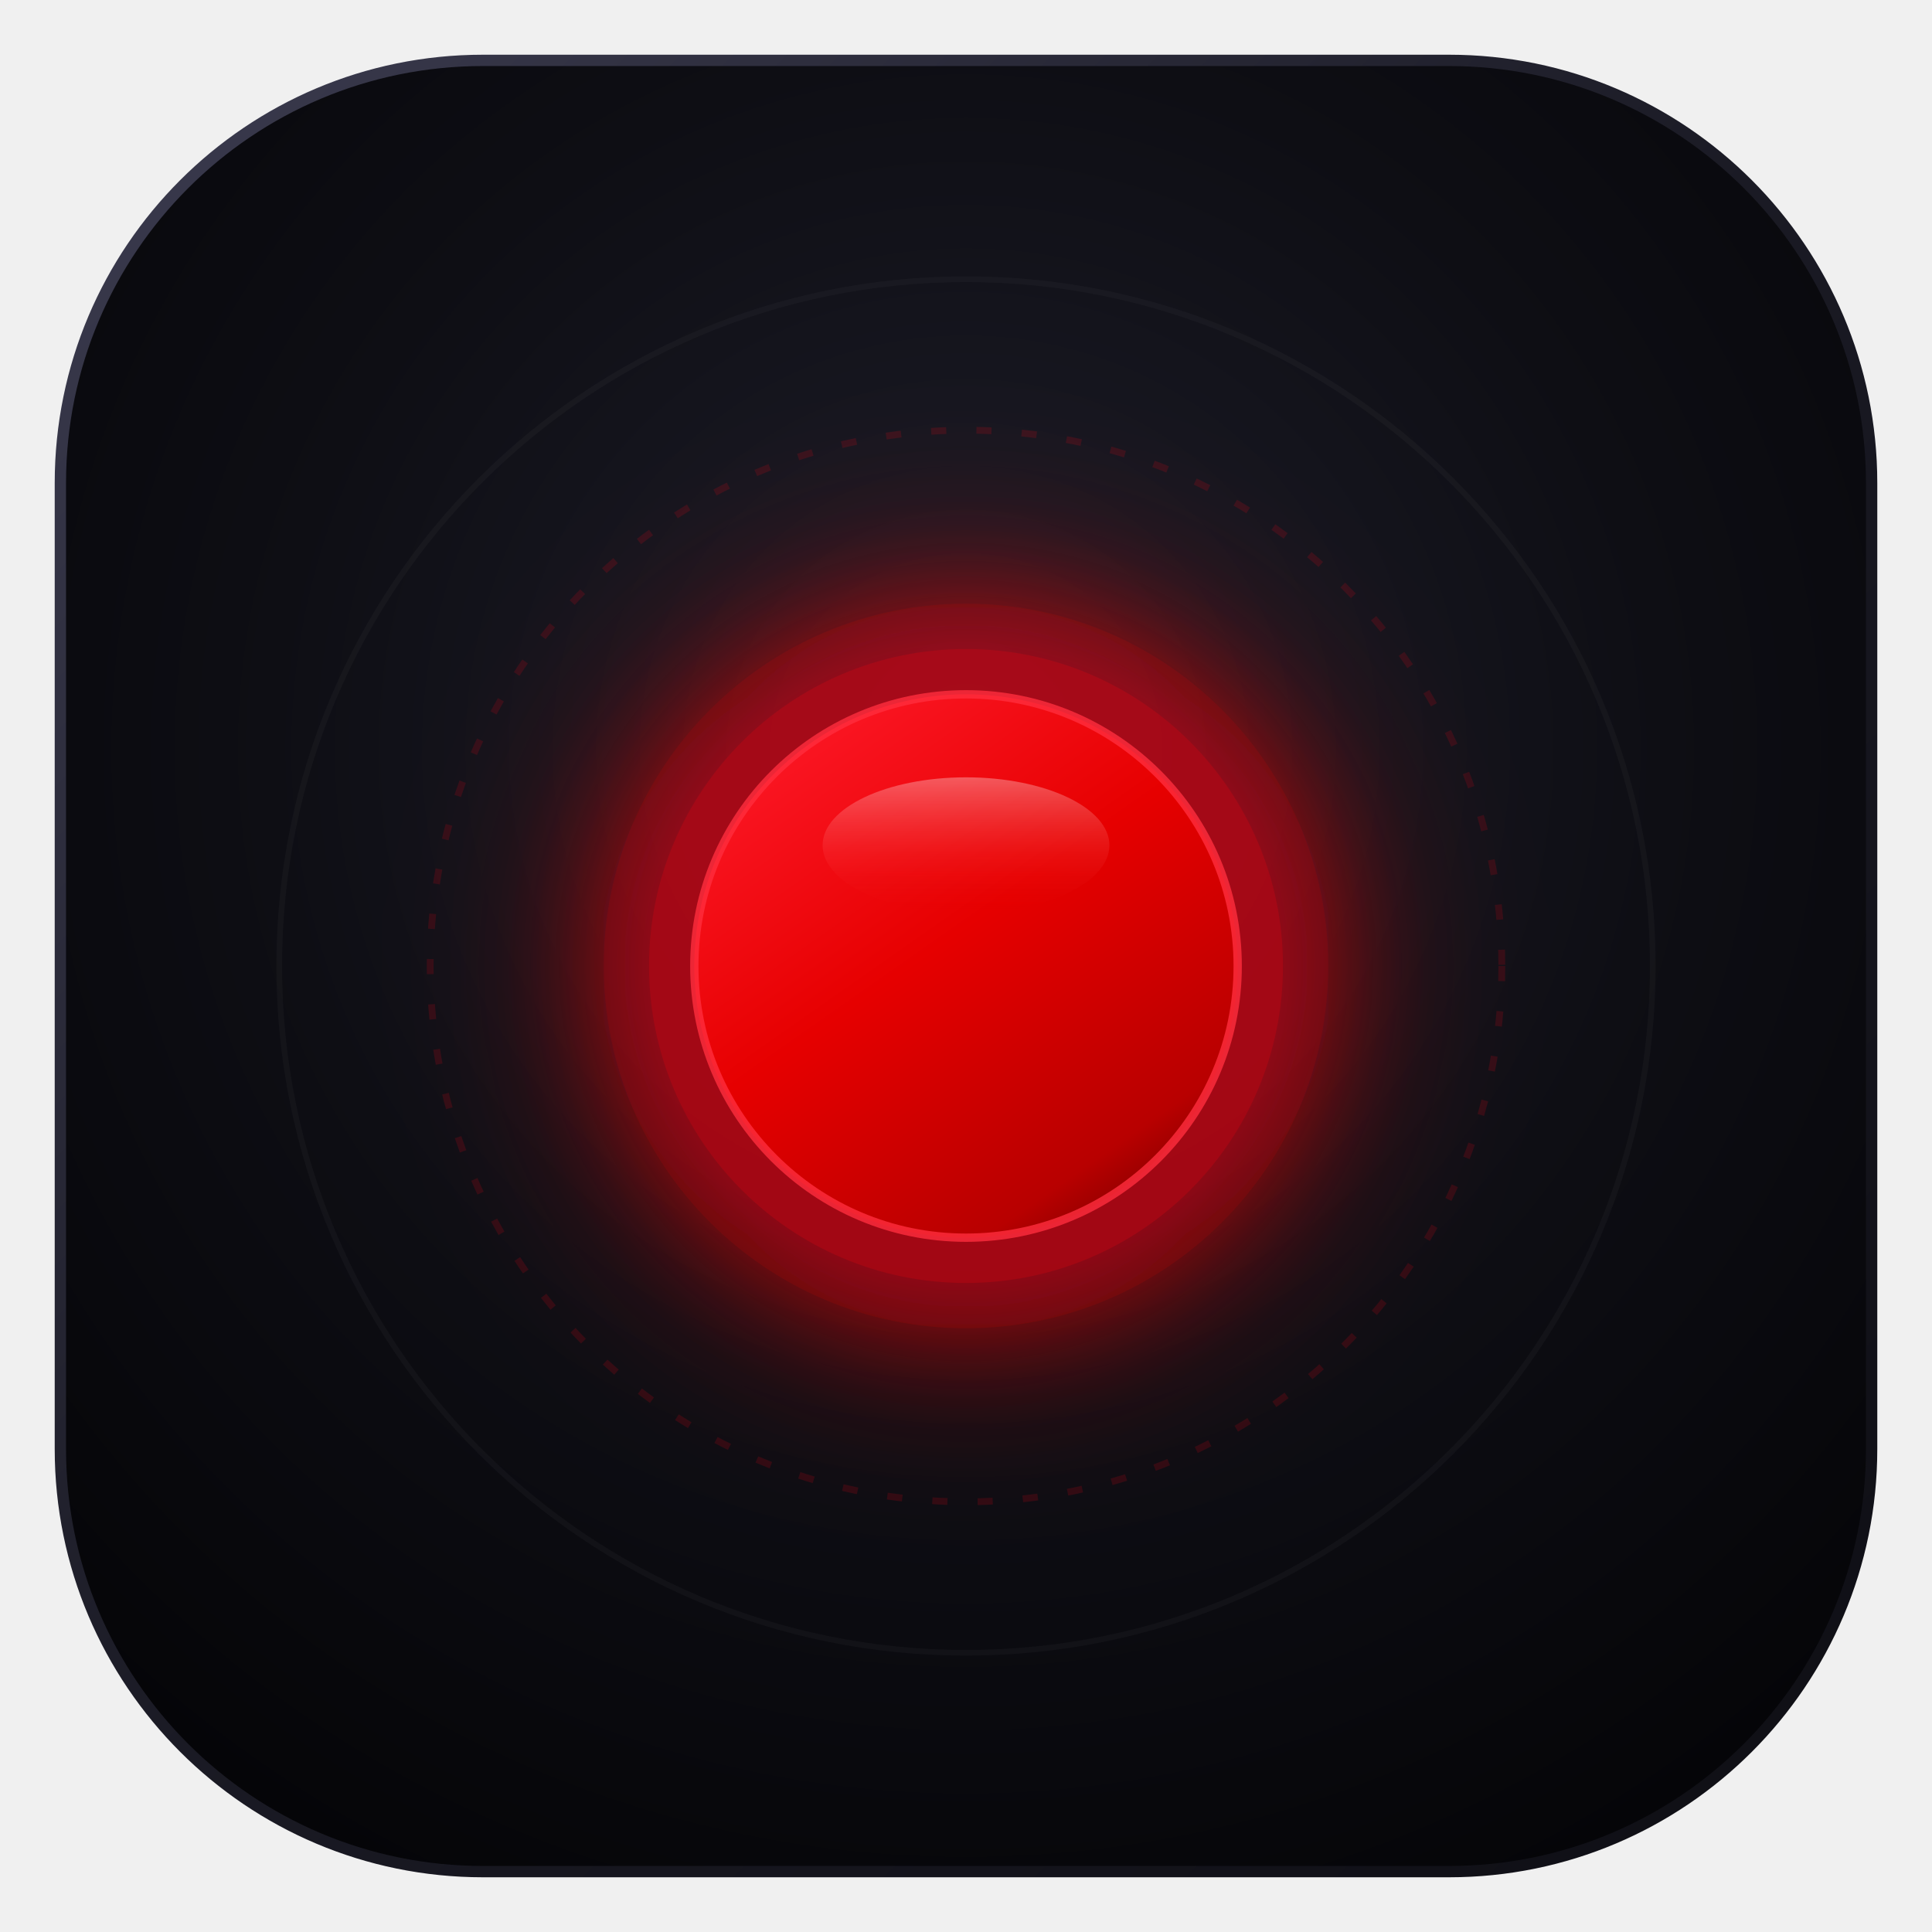
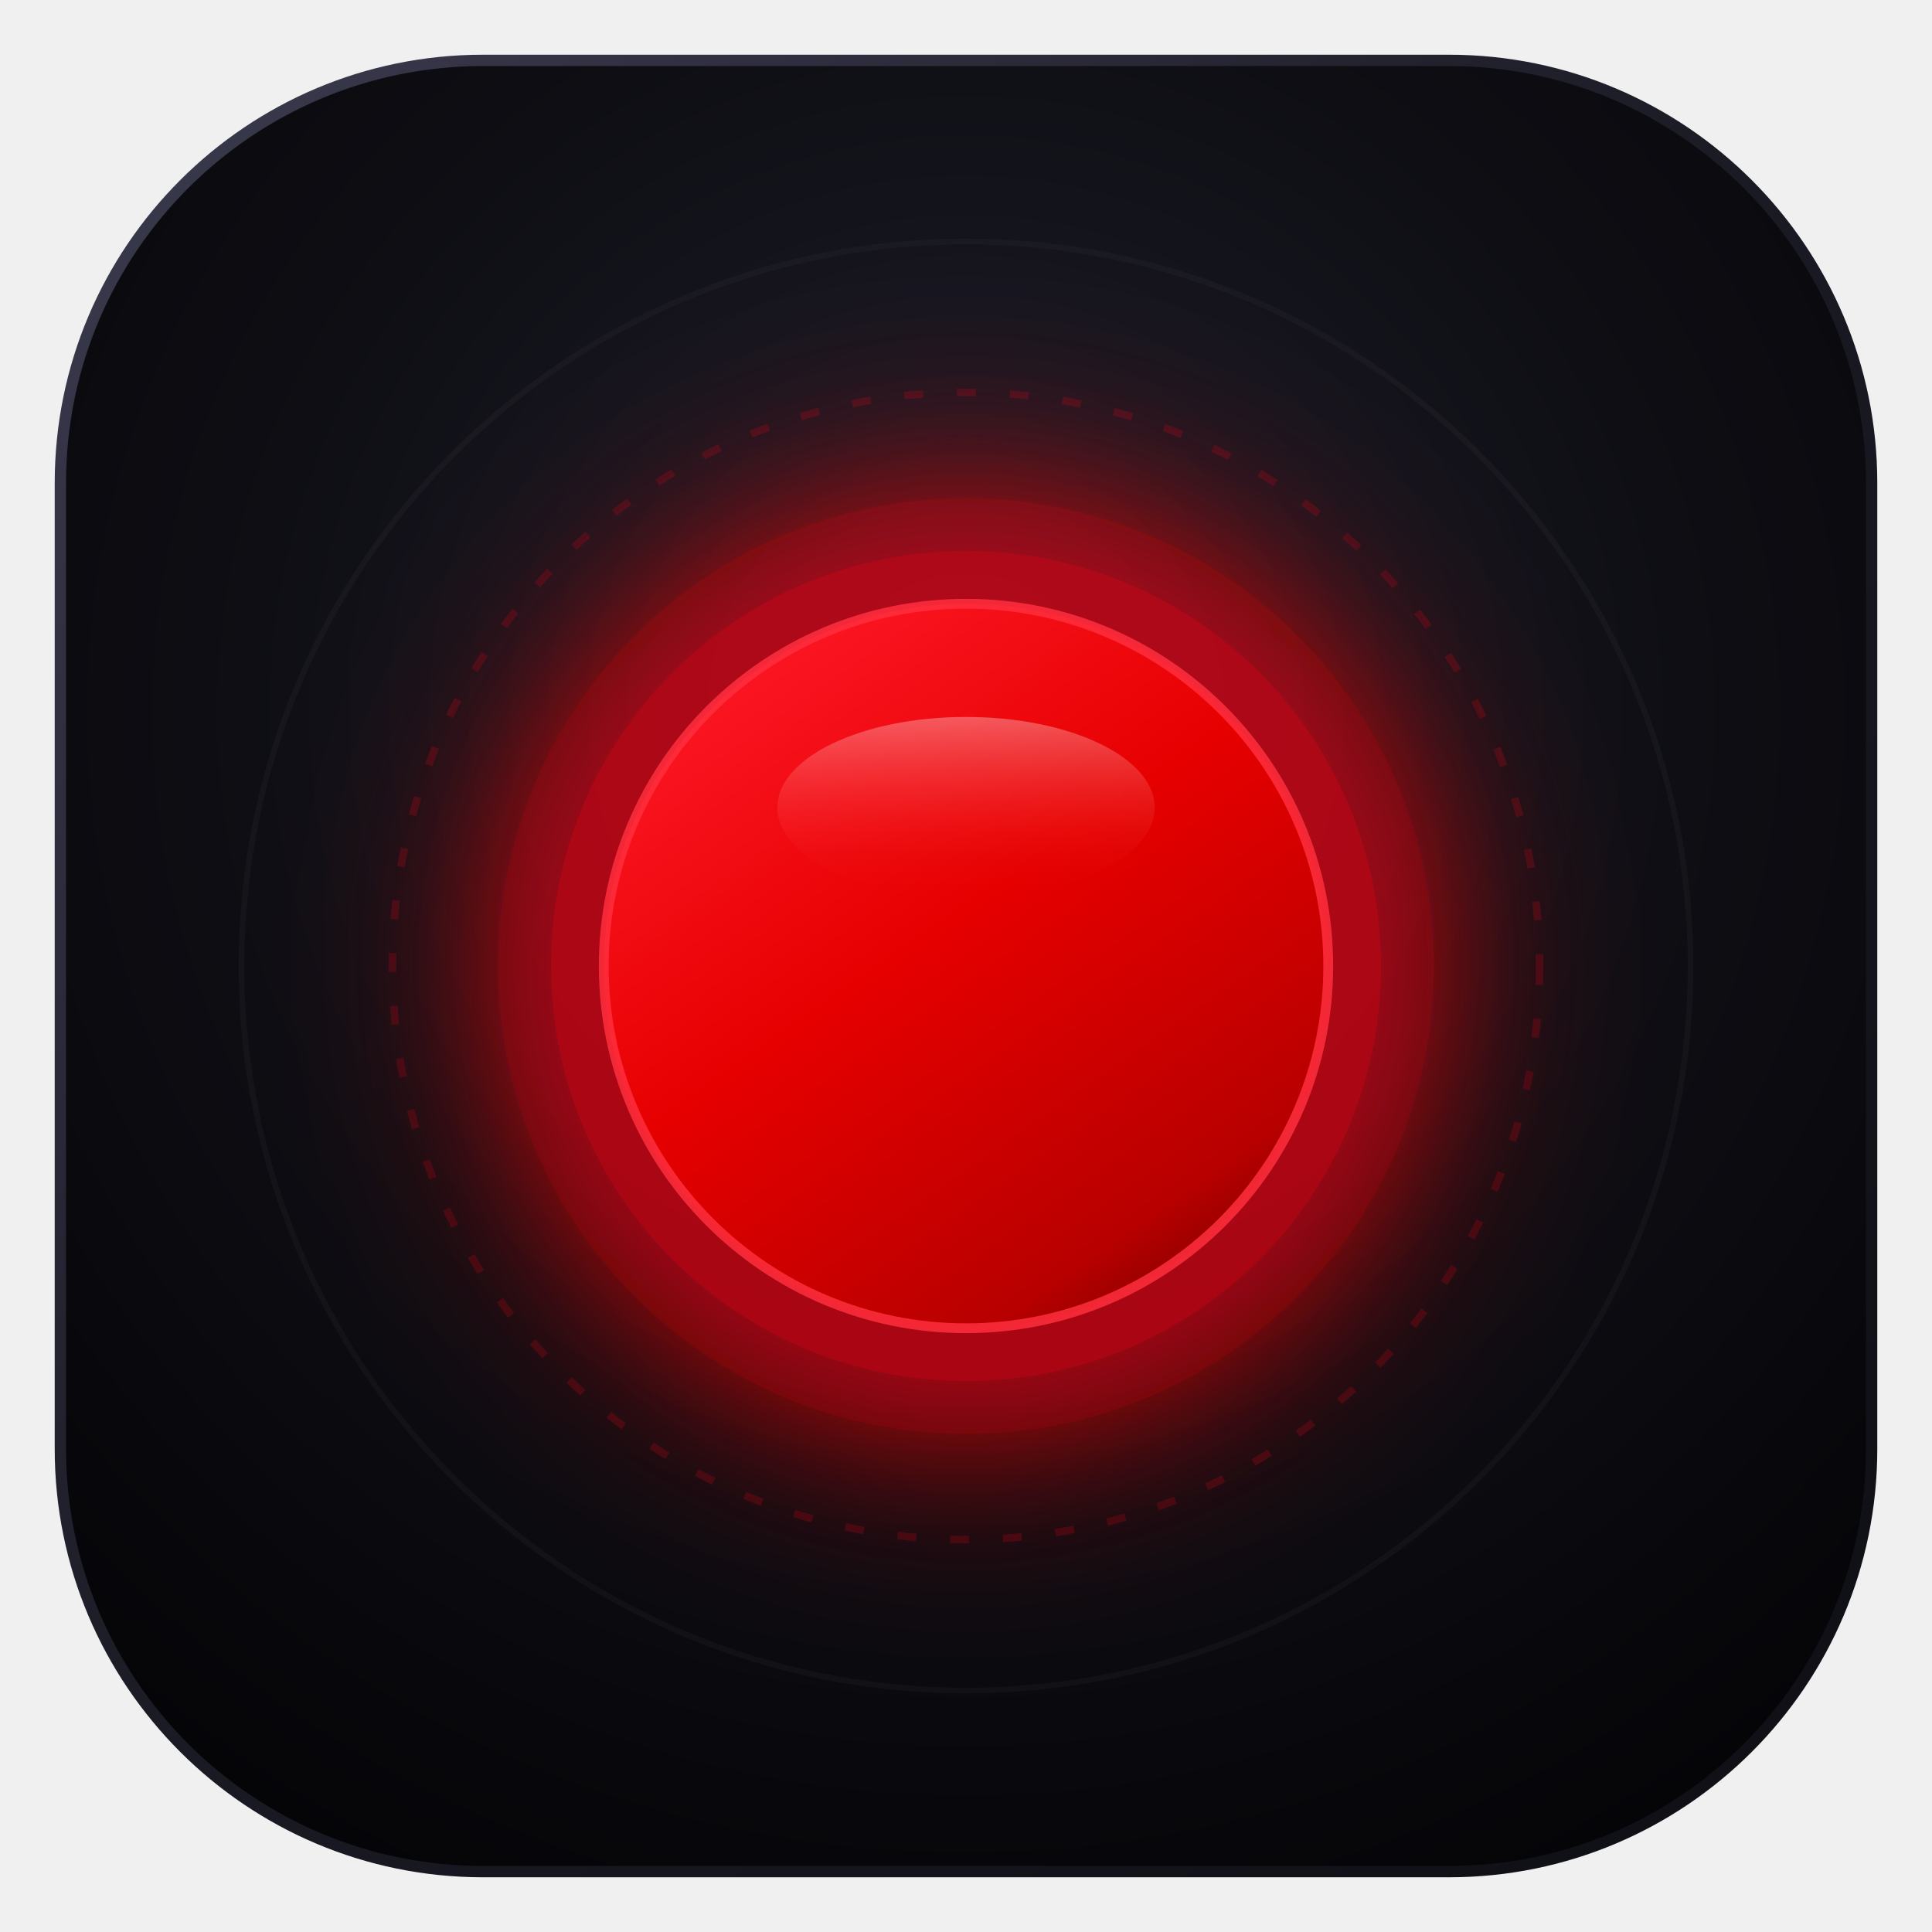
<svg xmlns="http://www.w3.org/2000/svg" viewBox="0 0 512 512" width="100%" height="100%">
  <defs>
-     <radialGradient id="bgGradient" cx="50%" cy="38%" r="70%">
-       <stop offset="0%" stop-color="#1E1E2A" />
+     <radialGradient id="bgGradient" cx="50%" cy="36%" r="72%">
+       <stop offset="0%" stop-color="#20202E" />
      <stop offset="55%" stop-color="#0E0E14" />
      <stop offset="100%" stop-color="#050508" />
    </radialGradient>
    <filter id="crimsonGlow" x="-50%" y="-50%" width="200%" height="200%">
-       <feGaussianBlur in="SourceGraphic" stdDeviation="28" result="blur1" />
-       <feGaussianBlur in="SourceGraphic" stdDeviation="14" result="blur2" />
+       <feGaussianBlur in="SourceGraphic" stdDeviation="32" result="blur1" />
+       <feGaussianBlur in="SourceGraphic" stdDeviation="16" result="blur2" />
      <feMerge>
        <feMergeNode in="blur1" />
        <feMergeNode in="blur2" />
        <feMergeNode in="SourceGraphic" />
      </feMerge>
    </filter>
    <linearGradient id="redDotGradient" x1="15%" y1="0%" x2="85%" y2="100%">
      <stop offset="0%" stop-color="#FF1A2A" />
      <stop offset="45%" stop-color="#E60000" />
      <stop offset="85%" stop-color="#B80000" />
      <stop offset="100%" stop-color="#730000" />
    </linearGradient>
    <linearGradient id="specularGlow" x1="50%" y1="0%" x2="50%" y2="100%">
      <stop offset="0%" stop-color="#FFFFFF" stop-opacity="0.32" />
      <stop offset="60%" stop-color="#FF6666" stop-opacity="0.12" />
      <stop offset="100%" stop-color="#E60000" stop-opacity="0" />
    </linearGradient>
    <linearGradient id="borderGradient" x1="0%" y1="0%" x2="100%" y2="100%">
      <stop offset="0%" stop-color="#3C3C50" />
      <stop offset="50%" stop-color="#1A1A24" />
      <stop offset="100%" stop-color="#0E0E14" />
    </linearGradient>
  </defs>
  <rect x="16" y="16" width="480" height="480" rx="112" fill="url(#bgGradient)" stroke="url(#borderGradient)" stroke-width="3" />
-   <circle cx="256" cy="256" r="182" fill="none" stroke="#FFFFFF" stroke-opacity="0.03" stroke-width="1.5" />
-   <circle cx="256" cy="256" r="142" fill="none" stroke="#FF0019" stroke-opacity="0.15" stroke-width="1.8" stroke-dasharray="4 8" />
-   <circle cx="256" cy="256" r="96" fill="#E60000" opacity="0.32" filter="url(#crimsonGlow)" />
-   <circle cx="256" cy="256" r="84" fill="#FF0019" opacity="0.45" filter="url(#crimsonGlow)" />
-   <circle cx="256" cy="256" r="72" fill="url(#redDotGradient)" stroke="#FF2E3E" stroke-width="2.2" stroke-opacity="0.8" />
-   <ellipse cx="256" cy="224" rx="38" ry="18" fill="url(#specularGlow)" />
+   <circle cx="256" cy="256" r="192" fill="none" stroke="#FFFFFF" stroke-opacity="0.03" stroke-width="1.5" />
+   <circle cx="256" cy="256" r="152" fill="none" stroke="#FF0019" stroke-opacity="0.18" stroke-width="2" stroke-dasharray="5 9" />
+   <circle cx="256" cy="256" r="124" fill="#E60000" opacity="0.35" filter="url(#crimsonGlow)" />
+   <circle cx="256" cy="256" r="110" fill="#FF0019" opacity="0.48" filter="url(#crimsonGlow)" />
+   <circle cx="256" cy="256" r="96" fill="url(#redDotGradient)" stroke="#FF2E3E" stroke-width="2.6" stroke-opacity="0.85" />
+   <ellipse cx="256" cy="214" rx="50" ry="24" fill="url(#specularGlow)" />
</svg>
